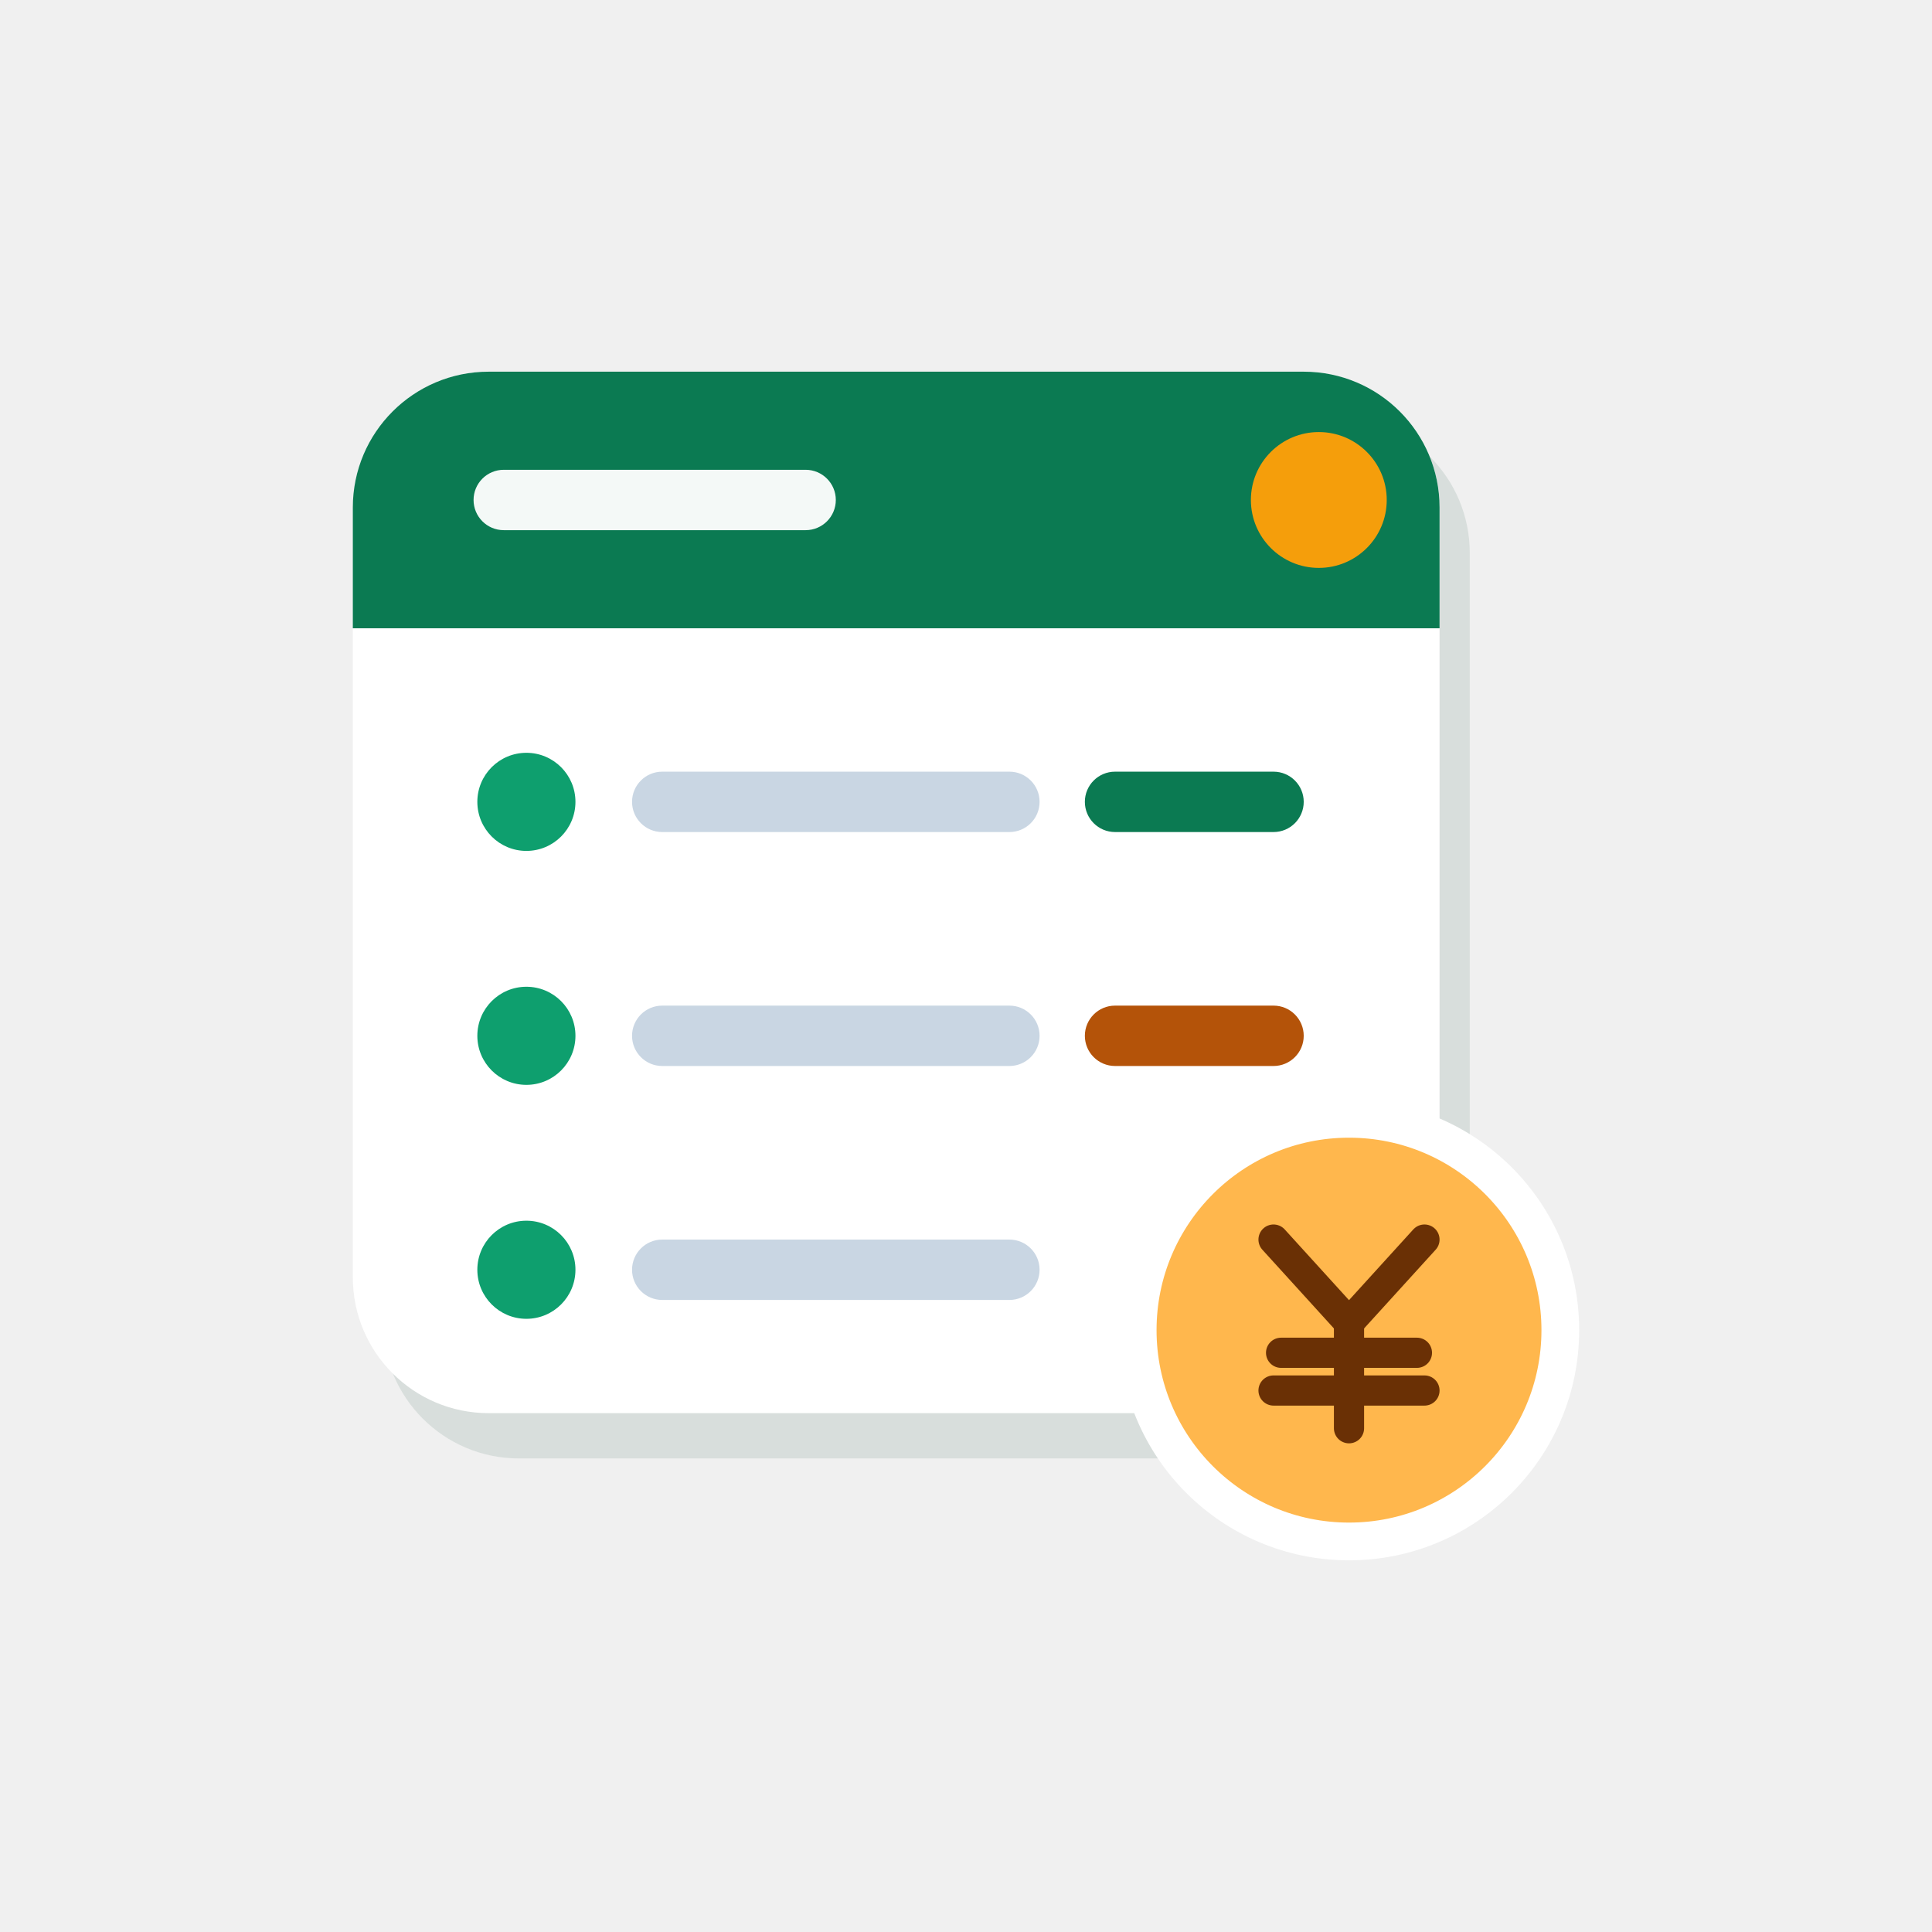
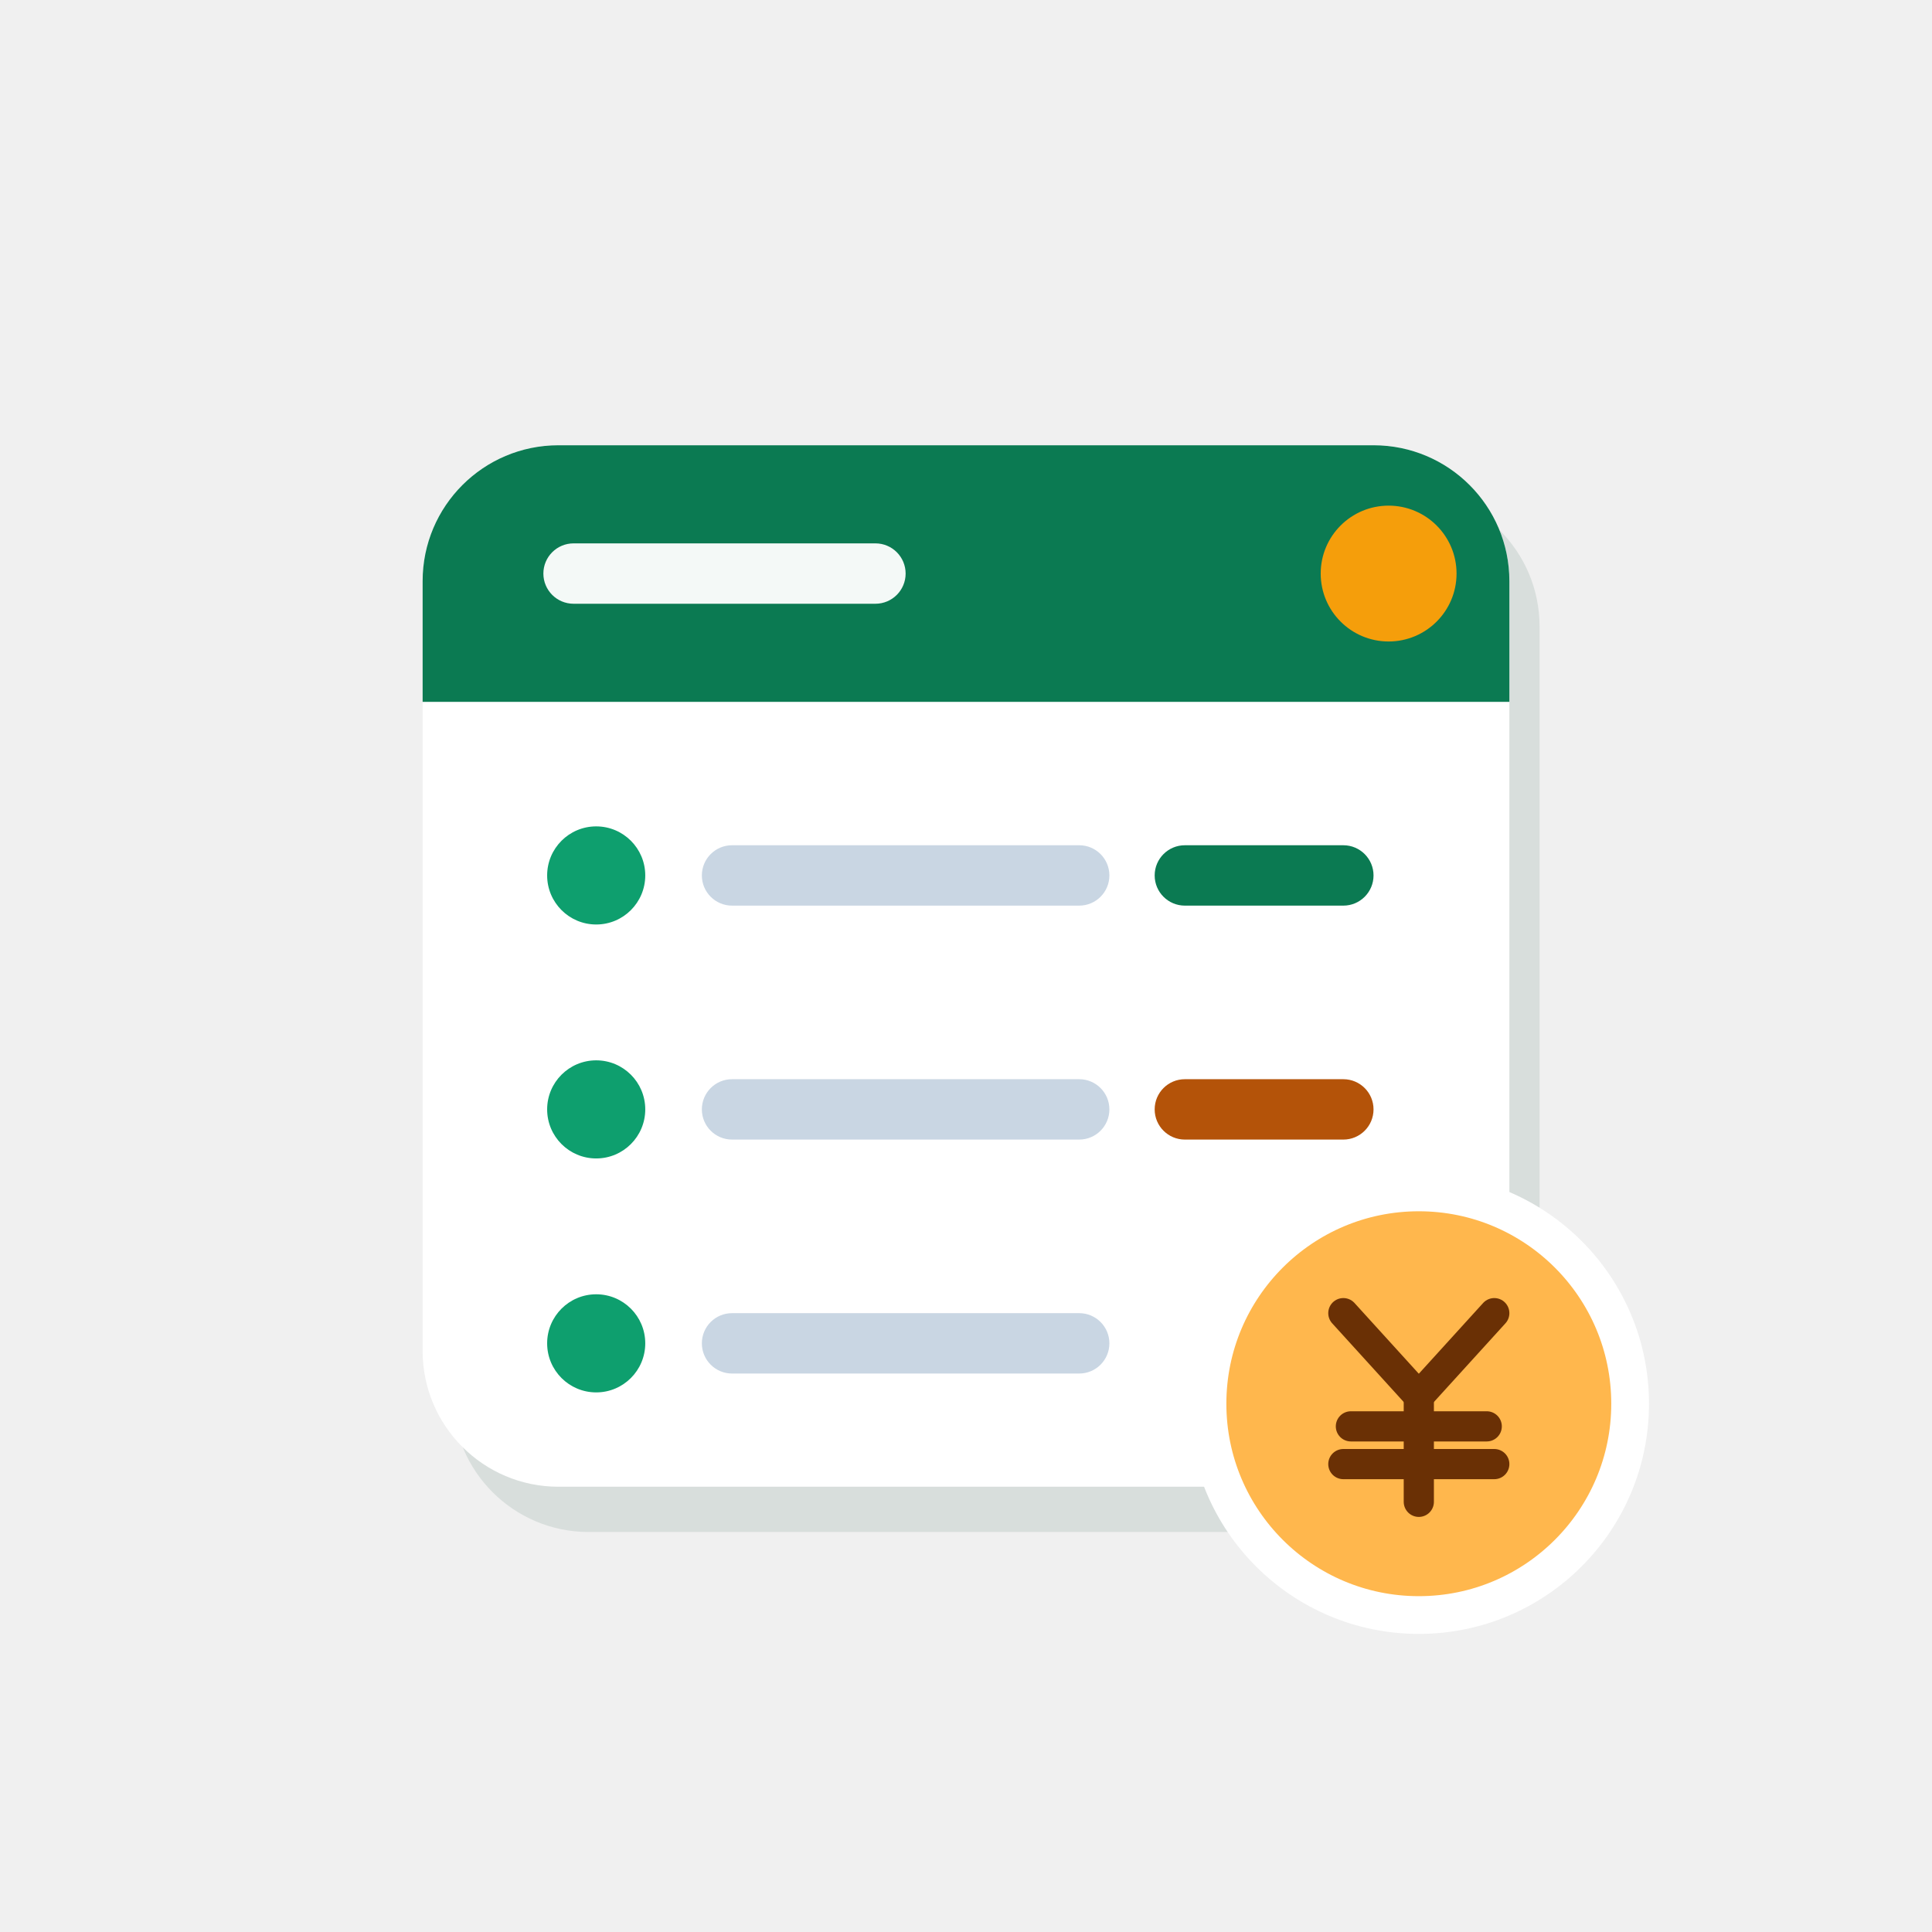
<svg xmlns="http://www.w3.org/2000/svg" width="512" height="512" viewBox="0 0 512 512">
-   <g transform="translate(256 256) translate(-274.5 -275.5)">
+   <g>
    <rect x="120" y="130" width="288" height="276" rx="36" fill="#07422C" fill-opacity="0.10" />
    <rect x="112" y="118" width="288" height="276" rx="36" fill="#FFFFFF" />
    <path d="M112 154 A36 36 0 0 1 148 118 H364 A36 36 0 0 1 400 154 V186 H112 Z" fill="#0B7A52" />
    <rect x="144" y="144" width="96" height="16" rx="8" fill="#FFFFFF" fill-opacity="0.95" />
    <circle cx="368" cy="152" r="18" fill="#F59E0B" />
    <g>
      <circle cx="158" cy="232" r="13" fill="#0E9F6E" />
      <rect x="186" y="224" width="108" height="16" rx="8" fill="#C9D6E3" />
      <rect x="306" y="224" width="58" height="16" rx="8" fill="#0B7A52" />
      <circle cx="158" cy="294" r="13" fill="#0E9F6E" />
      <rect x="186" y="286" width="108" height="16" rx="8" fill="#C9D6E3" />
      <rect x="306" y="286" width="58" height="16" rx="8" fill="#B45309" />
      <circle cx="158" cy="356" r="13" fill="#0E9F6E" />
      <rect x="186" y="348" width="108" height="16" rx="8" fill="#C9D6E3" />
    </g>
    <circle cx="376" cy="372" r="56" fill="#FFB74D" stroke="#FFFFFF" stroke-width="10" />
    <g stroke="#6A3005" stroke-width="8" stroke-linecap="round" fill="none">
      <path d="M356 348 L376 370" />
      <path d="M396 348 L376 370" />
      <path d="M376 370 L376 398" />
      <path d="M358 378 L394 378" />
      <path d="M356 388 L396 388" />
    </g>
  </g>
</svg>
